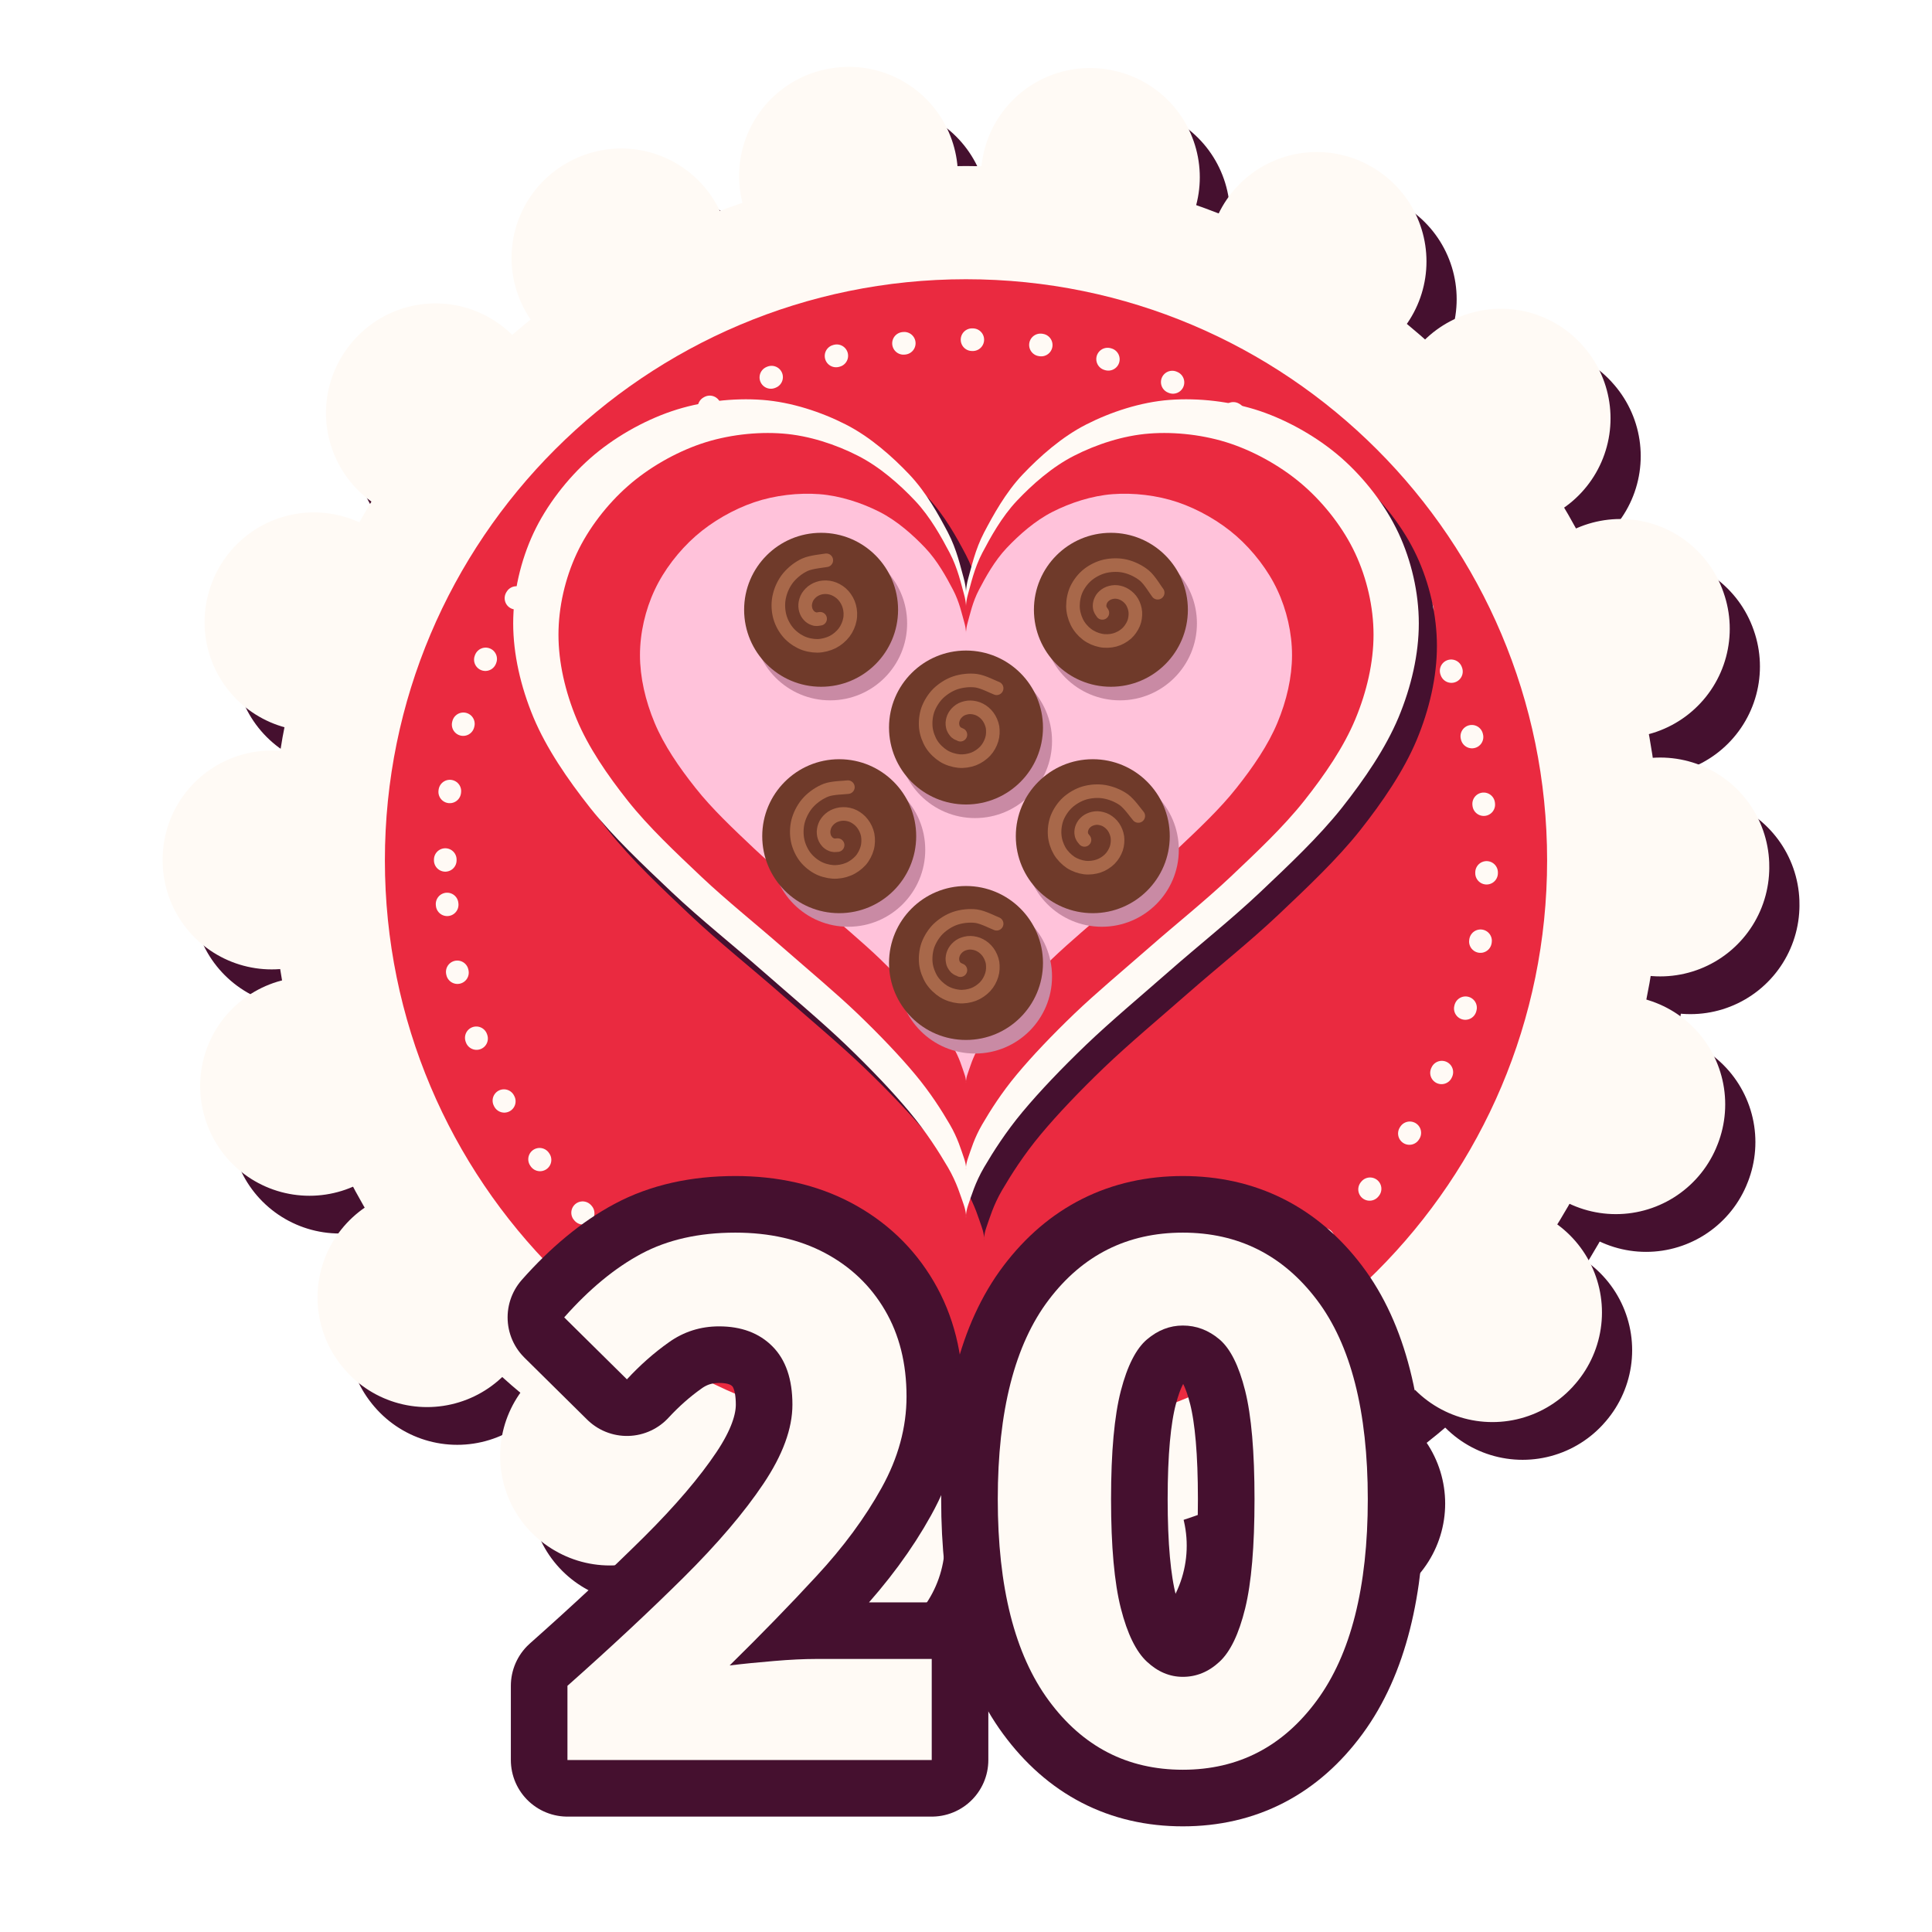
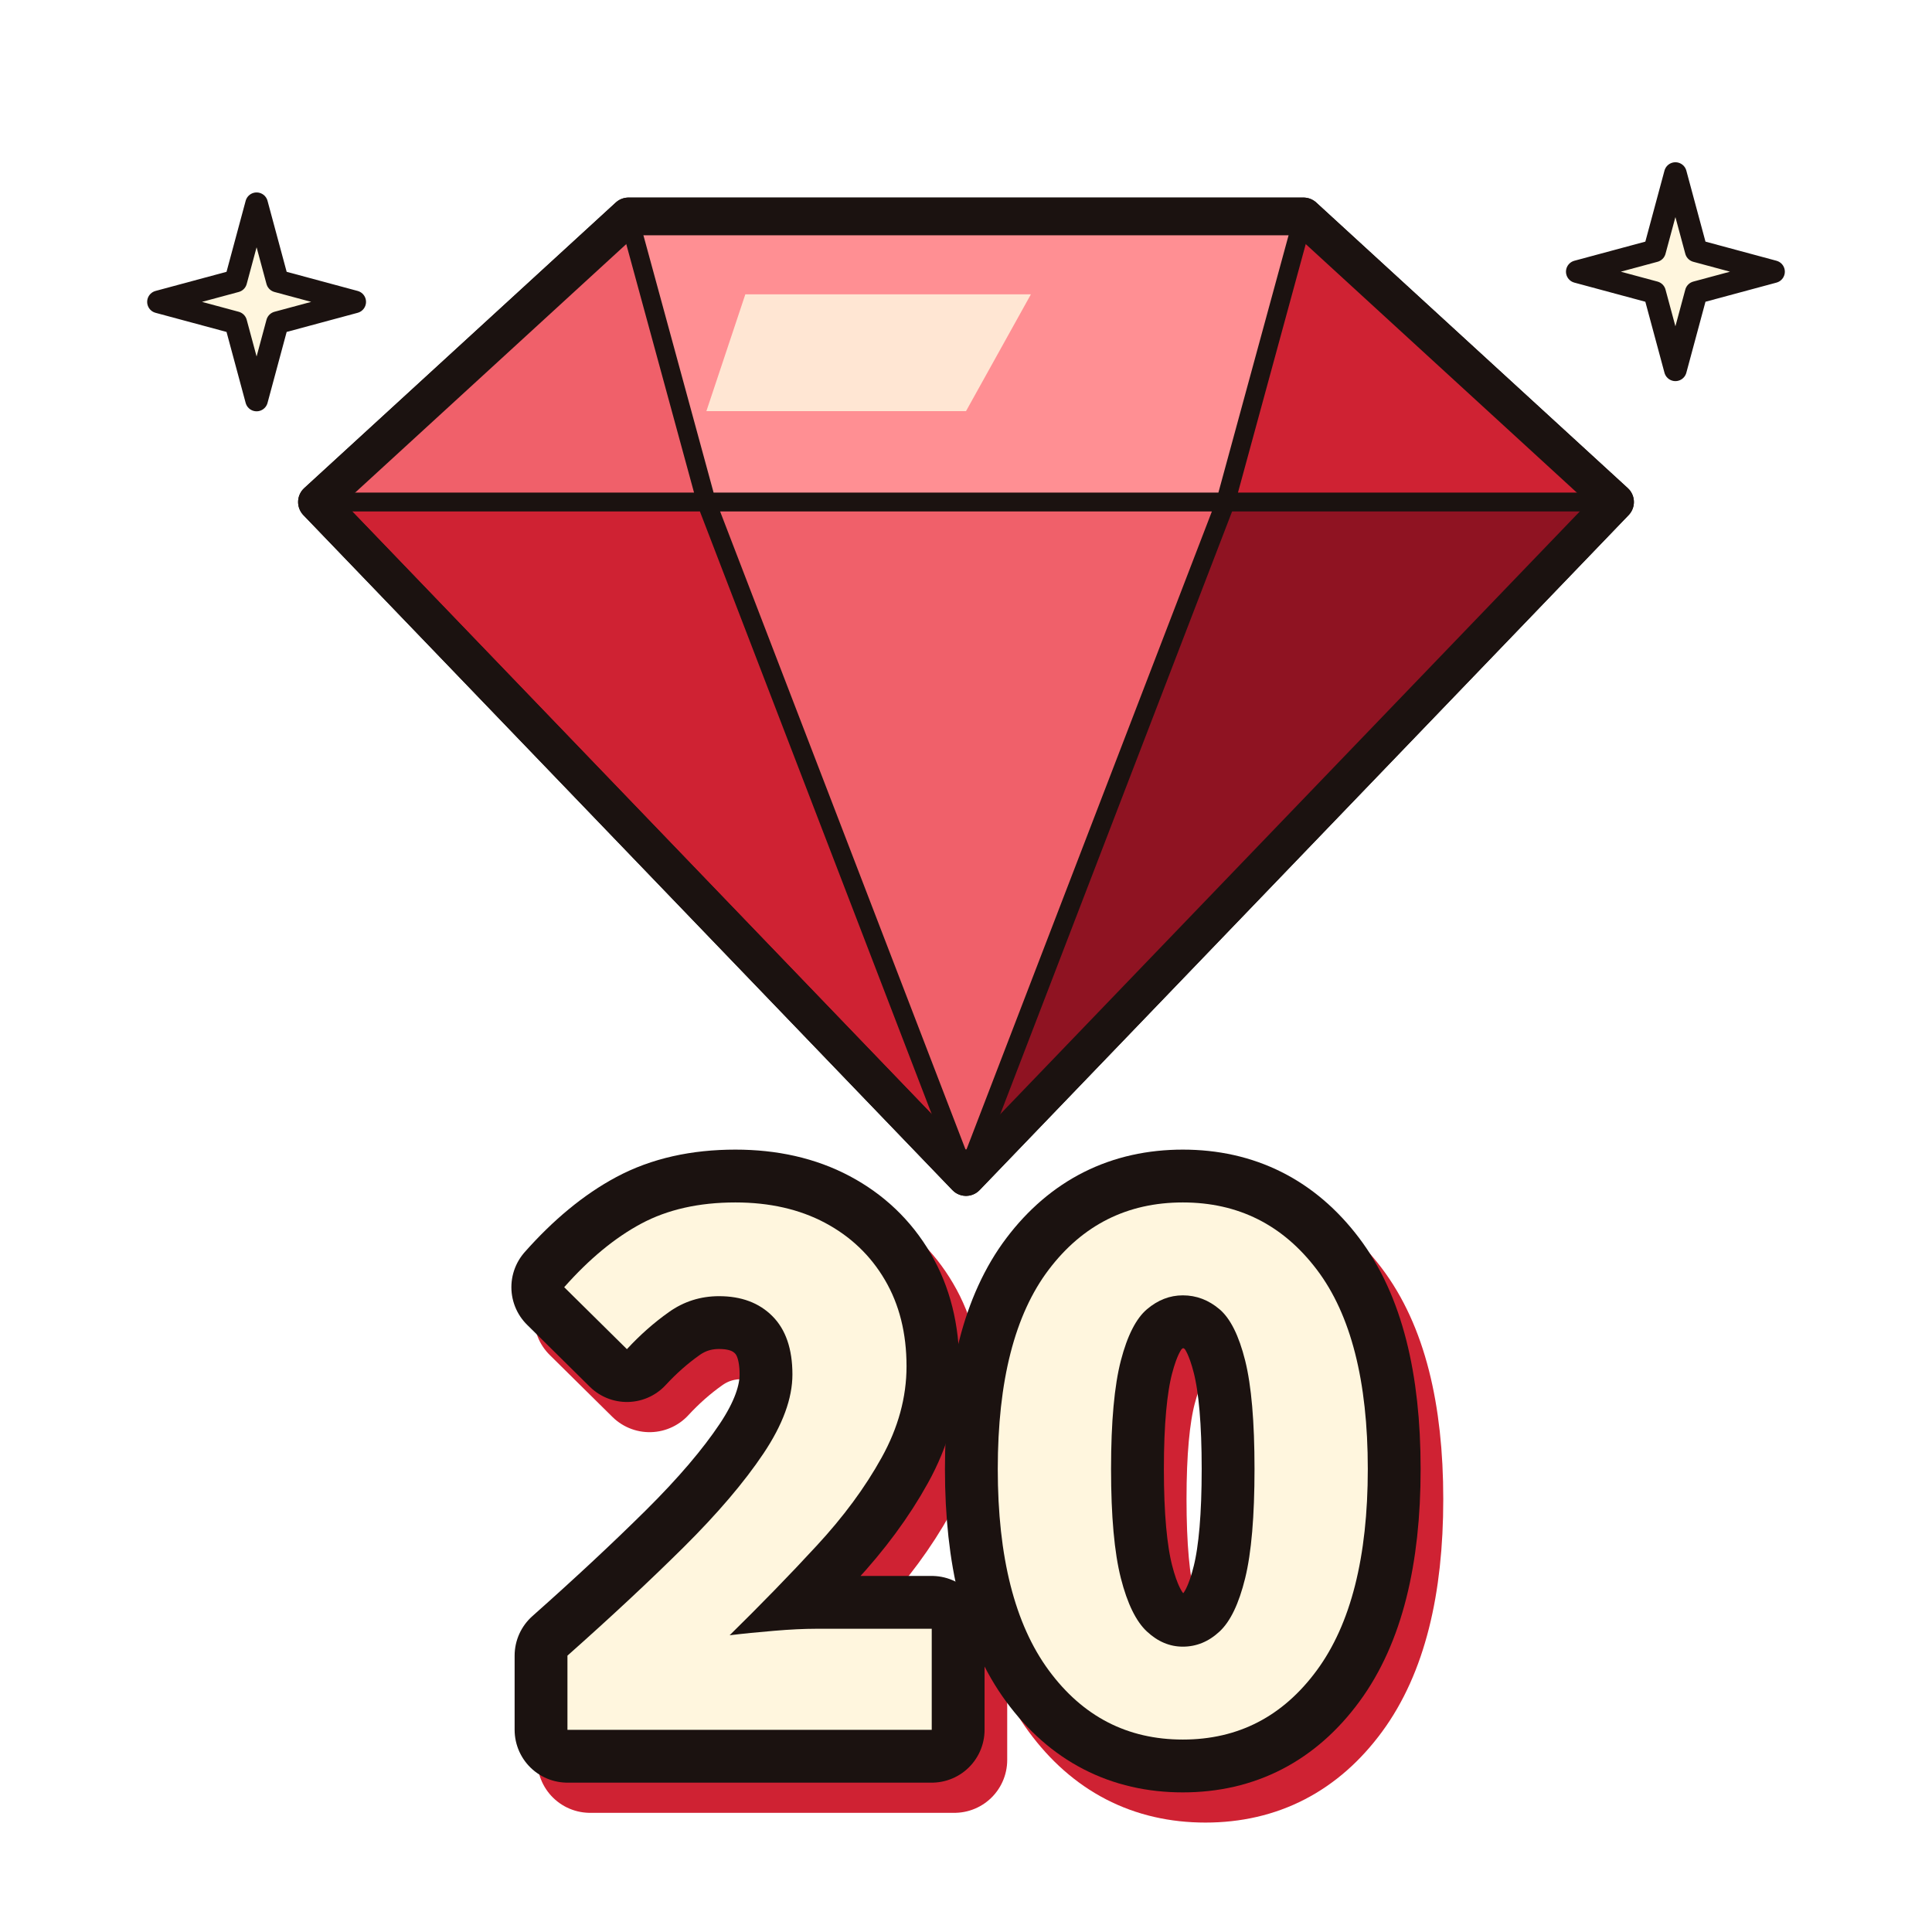
<svg xmlns="http://www.w3.org/2000/svg" width="256" height="256" viewBox="0 0 256 256">
  <g>
-     <path d="M40 119 C40 68.19 81.19 27 132 27 C182.81 27 224 68.19 224 119 C224 169.81 182.81 211 132 211 C81.19 211 40 169.81 40 119 Z" fill="none" stroke="#45102f" stroke-width="28.9" stroke-linecap="round" stroke-linejoin="round" stroke-dasharray="0.1 32.11" />
-     <circle cx="132" cy="119" r="92" fill="#45102f" />
-     <path d="M36 114 C36 63.19 77.19 22 128 22 C178.81 22 220 63.19 220 114 C220 164.81 178.81 206 128 206 C77.19 206 36 164.81 36 114 Z" fill="none" stroke="#fffaf5" stroke-width="28.9" stroke-linecap="round" stroke-linejoin="round" stroke-dasharray="0.1 32.11" />
-     <circle cx="128" cy="114" r="92" fill="#fffaf5" />
-     <circle cx="128" cy="114" r="77" fill="#ea2a40" />
-     <path d="M59 114 C59 75.89 89.89 45 128 45 C166.11 45 197 75.89 197 114 C197 152.11 166.11 183 128 183 C89.89 183 59 152.11 59 114 Z" fill="none" stroke="#fffaf5" stroke-width="3" stroke-linecap="round" stroke-linejoin="round" stroke-dasharray="0.1 9" />
+     <polygon points="83.28,28.68 172.72,28.68 214,66.52 128,155.96 42,66.52" fill="#cf2233" stroke="#1b1210" stroke-width="5" stroke-linecap="round" stroke-linejoin="round" />
+     <polygon points="83.28,28.68 42,66.52 93.6,66.52" fill="#f0606a" />
+     <polygon points="83.28,28.68 172.72,28.68 162.4,66.52 93.6,66.52" fill="#ff8f93" />
+     <polygon points="172.72,28.68 214,66.52 162.4,66.52" fill="#cf2233" />
+     <polygon points="93.6,66.52 162.4,66.52 128,155.96" fill="#f0606a" />
+     <polygon points="162.4,66.52 214,66.52 128,155.96" fill="#8f1322" />
+     <path d="M42 66.52 L214 66.52 M83.28 28.68 L93.6 66.52 L128 155.96 L162.4 66.52 L172.72 28.68" fill="none" stroke="#1b1210" stroke-width="2.5" stroke-linecap="round" stroke-linejoin="round" />
+     <polygon points="83.28,28.68 172.72,28.68 214,66.52 128,155.96 42,66.52" fill="none" stroke="#1b1210" stroke-width="5" stroke-linecap="round" stroke-linejoin="round" />
+     <polygon points="98.76,39 136.6,39 128,54.48 93.6,54.48" fill="#fff6de" opacity="0.85" />
+     <polygon points="34,27 36.76,37.24 47,40 36.76,42.76 34,53 31.24,42.76 21,40 31.24,37.24" fill="#fff6de" stroke="#1b1210" stroke-width="3" stroke-linecap="round" stroke-linejoin="round" />
+     <polygon points="222,23 224.76,33.24 235,36 224.76,38.76 222,49 219.24,38.76 209,36 219.24,33.24" fill="#fff6de" stroke="#1b1210" stroke-width="3" stroke-linecap="round" stroke-linejoin="round" />
    <g>
-       <g>
-         <path d="M130.4 81.85 C130.4 81.85 130.32 80.96 130.71 79.58 C131.11 78.2 131.6 75.84 132.8 73.55 C134 71.27 135.64 68.27 137.9 65.88 C140.16 63.5 143.09 60.89 146.34 59.24 C149.58 57.59 153.53 56.28 157.37 55.99 C161.21 55.7 165.57 56.19 169.37 57.47 C173.17 58.76 177.13 61.02 180.19 63.72 C183.24 66.41 186 69.99 187.71 73.64 C189.41 77.28 190.4 81.53 190.4 85.6 C190.4 89.67 189.41 93.99 187.71 98.07 C186 102.14 183.24 106.2 180.19 110.06 C177.13 113.91 173.17 117.63 169.37 121.23 C165.57 124.82 161.21 128.28 157.37 131.65 C153.53 135.02 149.58 138.32 146.34 141.42 C143.09 144.54 140.16 147.61 137.9 150.32 C135.64 153.03 134 155.63 132.8 157.67 C131.6 159.72 131.11 161.49 130.71 162.6 C130.32 163.72 130.4 164.35 130.4 164.35 C130.4 164.35 130.48 163.72 130.09 162.6 C129.69 161.49 129.2 159.72 128 157.67 C126.8 155.63 125.16 153.03 122.9 150.32 C120.64 147.61 117.71 144.54 114.46 141.42 C111.22 138.32 107.27 135.02 103.43 131.65 C99.59 128.28 95.23 124.82 91.43 121.23 C87.63 117.63 83.67 113.91 80.61 110.06 C77.56 106.2 74.8 102.14 73.09 98.07 C71.39 93.99 70.4 89.67 70.4 85.6 C70.4 81.53 71.39 77.28 73.09 73.64 C74.8 69.99 77.56 66.41 80.61 63.72 C83.67 61.02 87.63 58.76 91.43 57.48 C95.23 56.19 99.59 55.7 103.43 55.99 C107.27 56.28 111.22 57.59 114.46 59.24 C117.71 60.89 120.64 63.5 122.9 65.88 C125.16 68.27 126.8 71.27 128 73.55 C129.2 75.84 129.69 78.2 130.09 79.58 C130.48 80.96 130.4 81.85 130.4 81.85 Z" fill="#45102f" />
-       </g>
-       <g>
-         <path d="M128 78.85 C128 78.85 127.92 77.96 128.31 76.58 C128.71 75.2 129.2 72.84 130.4 70.55 C131.6 68.27 133.24 65.27 135.5 62.88 C137.76 60.5 140.69 57.89 143.94 56.24 C147.18 54.59 151.13 53.28 154.97 52.99 C158.81 52.7 163.17 53.19 166.97 54.47 C170.77 55.76 174.73 58.02 177.79 60.72 C180.84 63.41 183.6 66.99 185.31 70.64 C187.01 74.28 188 78.53 188 82.6 C188 86.67 187.01 90.99 185.31 95.07 C183.6 99.14 180.84 103.2 177.79 107.06 C174.73 110.91 170.77 114.63 166.97 118.23 C163.17 121.82 158.81 125.28 154.97 128.65 C151.13 132.02 147.18 135.32 143.94 138.42 C140.69 141.54 137.76 144.61 135.5 147.32 C133.24 150.03 131.6 152.63 130.4 154.67 C129.2 156.72 128.71 158.49 128.31 159.6 C127.92 160.72 128 161.35 128 161.35 C128 161.35 128.08 160.72 127.69 159.6 C127.29 158.49 126.8 156.72 125.6 154.67 C124.4 152.63 122.76 150.03 120.5 147.32 C118.24 144.61 115.31 141.54 112.06 138.42 C108.82 135.32 104.87 132.02 101.03 128.65 C97.19 125.28 92.83 121.82 89.03 118.23 C85.23 114.63 81.27 110.91 78.21 107.06 C75.16 103.2 72.4 99.14 70.69 95.07 C68.99 90.99 68 86.67 68 82.6 C68 78.53 68.99 74.28 70.69 70.64 C72.4 66.99 75.16 63.41 78.21 60.72 C81.27 58.02 85.23 55.76 89.03 54.48 C92.83 53.19 97.19 52.7 101.03 52.99 C104.87 53.28 108.82 54.59 112.06 56.24 C115.31 57.89 118.24 60.5 120.5 62.88 C122.76 65.27 124.4 68.27 125.6 70.55 C126.8 72.84 127.29 75.2 127.69 76.58 C128.08 77.96 128 78.85 128 78.85 Z" fill="#fffaf5" />
-       </g>
-       <path d="M128 80.73 C128 80.73 127.92 79.92 128.28 78.68 C128.64 77.43 129.08 75.32 130.16 73.26 C131.24 71.21 132.72 68.5 134.75 66.35 C136.78 64.2 139.42 61.86 142.34 60.38 C145.26 58.89 148.82 57.71 152.28 57.45 C155.73 57.18 159.65 57.63 163.08 58.79 C166.5 59.95 170.06 61.98 172.81 64.41 C175.56 66.83 178.05 70.05 179.58 73.34 C181.11 76.62 182 80.43 182 84.1 C182 87.77 181.11 91.65 179.58 95.32 C178.05 98.99 175.56 102.64 172.81 106.11 C170.06 109.58 166.5 112.92 163.08 116.16 C159.65 119.4 155.73 122.52 152.28 125.55 C148.82 128.58 145.26 131.54 142.34 134.34 C139.42 137.15 136.78 139.91 134.75 142.35 C132.72 144.78 131.24 147.12 130.16 148.97 C129.08 150.81 128.64 152.4 128.28 153.41 C127.92 154.41 128 154.97 128 154.97 C128 154.97 128.08 154.41 127.72 153.41 C127.36 152.4 126.92 150.81 125.84 148.97 C124.76 147.12 123.28 144.78 121.25 142.35 C119.22 139.91 116.58 137.15 113.66 134.34 C110.74 131.54 107.18 128.58 103.72 125.55 C100.27 122.52 96.35 119.4 92.92 116.16 C89.5 112.92 85.94 109.58 83.19 106.11 C80.44 102.64 77.95 98.99 76.42 95.32 C74.89 91.65 74 87.77 74 84.1 C74 80.43 74.89 76.62 76.42 73.34 C77.95 70.05 80.44 66.83 83.19 64.41 C85.94 61.98 89.5 59.95 92.92 58.79 C96.35 57.63 100.27 57.18 103.72 57.45 C107.18 57.71 110.74 58.89 113.66 60.38 C116.58 61.86 119.22 64.2 121.25 66.35 C123.28 68.5 124.76 71.21 125.84 73.26 C126.92 75.32 127.36 77.43 127.72 78.68 C128.08 79.92 128 80.73 128 80.73 Z" fill="#ea2a40" />
-       <path d="M128 84.1 C128 84.1 127.94 83.46 128.23 82.46 C128.52 81.47 128.86 79.77 129.73 78.13 C130.59 76.49 131.77 74.32 133.4 72.6 C135.03 70.88 137.14 69 139.47 67.82 C141.81 66.63 144.66 65.69 147.42 65.48 C150.18 65.27 153.32 65.62 156.06 66.55 C158.8 67.48 161.65 69.11 163.84 71.04 C166.05 72.99 168.04 75.56 169.26 78.19 C170.49 80.81 171.2 83.87 171.2 86.8 C171.2 89.73 170.49 92.84 169.26 95.78 C168.04 98.71 166.05 101.63 163.84 104.41 C161.65 107.19 158.8 109.86 156.06 112.45 C153.32 115.04 150.18 117.53 147.42 119.96 C144.66 122.38 141.81 124.76 139.47 126.99 C137.14 129.24 135.03 131.45 133.4 133.4 C131.77 135.35 130.59 137.22 129.73 138.69 C128.86 140.17 128.52 141.44 128.23 142.25 C127.94 143.04 128 143.5 128 143.5 C128 143.5 128.06 143.04 127.77 142.25 C127.48 141.44 127.14 140.17 126.27 138.69 C125.41 137.22 124.23 135.35 122.6 133.4 C120.97 131.45 118.86 129.24 116.53 126.99 C114.19 124.76 111.34 122.38 108.58 119.96 C105.82 117.53 102.68 115.04 99.94 112.45 C97.2 109.86 94.35 107.19 92.16 104.41 C89.95 101.63 87.96 98.71 86.74 95.78 C85.51 92.84 84.8 89.73 84.8 86.8 C84.8 83.87 85.51 80.81 86.74 78.19 C87.96 75.56 89.95 72.99 92.16 71.04 C94.35 69.11 97.2 67.48 99.94 66.55 C102.68 65.62 105.82 65.27 108.58 65.48 C111.34 65.69 114.19 66.63 116.53 67.82 C118.86 69 120.97 70.88 122.6 72.6 C124.23 74.32 125.41 76.49 126.27 78.13 C127.14 79.77 127.48 81.47 127.77 82.46 C128.06 83.46 128 84.1 128 84.1 Z" fill="#ffc2da" />
-       <circle cx="110" cy="82.6" r="10.2" fill="#c98aa4" />
-       <circle cx="108.8" cy="80.8" r="10.2" fill="#6f3a2a" />
-       <path d="M108.67 81.99 C108.57 82 108.25 82.08 108.03 82.04 C107.82 81.99 107.55 81.89 107.35 81.72 C107.16 81.56 106.95 81.31 106.84 81.03 C106.73 80.76 106.66 80.41 106.69 80.08 C106.72 79.75 106.83 79.37 107.03 79.05 C107.23 78.75 107.53 78.42 107.88 78.22 C108.22 78.01 108.67 77.85 109.11 77.82 C109.56 77.78 110.07 77.85 110.51 78.03 C110.95 78.21 111.42 78.52 111.76 78.91 C112.1 79.29 112.4 79.82 112.54 80.35 C112.69 80.88 112.73 81.53 112.61 82.1 C112.5 82.68 112.23 83.31 111.85 83.81 C111.48 84.3 110.92 84.78 110.33 85.08 C109.74 85.37 109 85.57 108.3 85.58 C107.6 85.58 106.8 85.42 106.14 85.1 C105.48 84.78 104.8 84.27 104.32 83.66 C103.84 83.06 103.44 82.26 103.27 81.47 C103.09 80.67 103.08 79.74 103.29 78.92 C103.48 78.09 103.9 77.21 104.46 76.53 C105.03 75.85 105.82 75.21 106.66 74.83 C107.5 74.45 109.02 74.33 109.49 74.24" fill="none" stroke="#a8684a" stroke-width="1.8" stroke-linecap="round" stroke-linejoin="round" />
-       <circle cx="148.4" cy="82.6" r="10.2" fill="#c98aa4" />
-       <circle cx="147.2" cy="80.8" r="10.2" fill="#6f3a2a" />
-       <path d="M146.07 81.21 C146.02 81.12 145.81 80.87 145.75 80.66 C145.69 80.44 145.68 80.16 145.74 79.91 C145.8 79.65 145.93 79.37 146.13 79.14 C146.33 78.92 146.61 78.71 146.92 78.59 C147.24 78.47 147.63 78.4 147.99 78.44 C148.36 78.48 148.78 78.62 149.11 78.84 C149.46 79.06 149.8 79.39 150.02 79.77 C150.24 80.16 150.41 80.65 150.44 81.12 C150.47 81.6 150.4 82.16 150.2 82.63 C150 83.1 149.66 83.61 149.25 83.97 C148.83 84.33 148.27 84.65 147.7 84.8 C147.13 84.95 146.45 84.99 145.84 84.86 C145.22 84.74 144.55 84.45 144.03 84.05 C143.5 83.65 143 83.07 142.69 82.44 C142.38 81.81 142.17 81.03 142.17 80.3 C142.17 79.56 142.33 78.72 142.66 78.03 C143 77.33 143.54 76.62 144.18 76.12 C144.81 75.62 145.65 75.2 146.47 75.02 C147.3 74.84 148.28 74.82 149.14 75.03 C150 75.24 150.92 75.68 151.63 76.26 C152.34 76.85 153.1 78.16 153.4 78.54" fill="none" stroke="#a8684a" stroke-width="1.8" stroke-linecap="round" stroke-linejoin="round" />
-       <circle cx="129.2" cy="98.2" r="10.2" fill="#c98aa4" />
-       <circle cx="128" cy="96.4" r="10.2" fill="#6f3a2a" />
-       <path d="M127.26 97.35 C127.17 97.29 126.85 97.2 126.69 97.05 C126.53 96.89 126.37 96.66 126.28 96.42 C126.21 96.17 126.16 95.85 126.22 95.56 C126.27 95.27 126.39 94.94 126.6 94.67 C126.79 94.41 127.09 94.14 127.42 93.98 C127.75 93.83 128.18 93.71 128.58 93.72 C128.99 93.73 129.46 93.83 129.85 94.04 C130.24 94.24 130.64 94.57 130.92 94.96 C131.2 95.34 131.43 95.86 131.52 96.36 C131.59 96.87 131.58 97.47 131.41 98 C131.25 98.53 130.95 99.09 130.54 99.53 C130.14 99.95 129.58 100.35 129 100.57 C128.41 100.79 127.69 100.91 127.03 100.84 C126.37 100.77 125.64 100.55 125.04 100.18 C124.45 99.81 123.86 99.26 123.46 98.64 C123.07 98.02 122.77 97.22 122.68 96.45 C122.6 95.69 122.68 94.8 122.95 94.03 C123.23 93.27 123.72 92.47 124.32 91.88 C124.93 91.29 125.75 90.76 126.58 90.48 C127.42 90.2 128.44 90.08 129.35 90.2 C130.26 90.32 131.61 91.04 132.06 91.2" fill="none" stroke="#a8684a" stroke-width="1.8" stroke-linecap="round" stroke-linejoin="round" />
-       <circle cx="112.4" cy="112.6" r="10.2" fill="#c98aa4" />
-       <circle cx="111.2" cy="110.8" r="10.2" fill="#6f3a2a" />
-       <path d="M110.99 111.98 C110.88 111.98 110.56 112.04 110.35 111.98 C110.13 111.92 109.88 111.8 109.69 111.62 C109.51 111.44 109.32 111.18 109.23 110.9 C109.14 110.62 109.09 110.26 109.15 109.94 C109.2 109.61 109.33 109.23 109.56 108.93 C109.77 108.64 110.1 108.34 110.46 108.16 C110.82 107.98 111.28 107.85 111.72 107.85 C112.16 107.84 112.68 107.94 113.1 108.15 C113.53 108.37 113.98 108.71 114.28 109.12 C114.6 109.53 114.86 110.07 114.97 110.61 C115.07 111.15 115.07 111.8 114.91 112.37 C114.76 112.93 114.45 113.55 114.04 114.02 C113.62 114.48 113.04 114.92 112.43 115.17 C111.82 115.43 111.06 115.57 110.37 115.53 C109.67 115.48 108.88 115.27 108.25 114.9 C107.61 114.54 106.97 113.98 106.53 113.34 C106.1 112.7 105.75 111.88 105.64 111.08 C105.52 110.28 105.57 109.34 105.83 108.54 C106.09 107.73 106.56 106.88 107.17 106.24 C107.78 105.6 108.62 105.02 109.48 104.69 C110.34 104.37 111.87 104.37 112.35 104.3" fill="none" stroke="#a8684a" stroke-width="1.8" stroke-linecap="round" stroke-linejoin="round" />
-       <circle cx="146" cy="112.6" r="10.2" fill="#c98aa4" />
-       <circle cx="144.8" cy="110.8" r="10.2" fill="#6f3a2a" />
-       <path d="M143.7 111.29 C143.64 111.2 143.41 110.97 143.34 110.76 C143.27 110.54 143.23 110.27 143.28 110.01 C143.32 109.76 143.44 109.46 143.62 109.22 C143.8 108.99 144.07 108.75 144.37 108.62 C144.67 108.48 145.06 108.38 145.42 108.39 C145.79 108.41 146.22 108.51 146.58 108.71 C146.92 108.9 147.3 109.22 147.54 109.58 C147.79 109.94 147.99 110.42 148.06 110.9 C148.12 111.37 148.08 111.93 147.92 112.42 C147.75 112.91 147.45 113.43 147.06 113.82 C146.67 114.21 146.14 114.56 145.58 114.75 C145.02 114.94 144.34 115.03 143.72 114.95 C143.1 114.87 142.41 114.63 141.86 114.27 C141.31 113.9 140.77 113.36 140.41 112.75 C140.06 112.15 139.8 111.38 139.75 110.65 C139.69 109.92 139.8 109.07 140.08 108.35 C140.37 107.63 140.86 106.89 141.46 106.34 C142.06 105.8 142.86 105.32 143.67 105.08 C144.49 104.84 145.46 104.76 146.33 104.91 C147.2 105.06 148.15 105.43 148.9 105.96 C149.65 106.5 150.51 107.76 150.83 108.12" fill="none" stroke="#a8684a" stroke-width="1.8" stroke-linecap="round" stroke-linejoin="round" />
-       <circle cx="129.2" cy="129.4" r="10.2" fill="#c98aa4" />
-       <circle cx="128" cy="127.6" r="10.2" fill="#6f3a2a" />
-       <path d="M127.26 128.55 C127.17 128.49 126.85 128.4 126.69 128.25 C126.53 128.09 126.37 127.86 126.28 127.62 C126.21 127.37 126.16 127.05 126.22 126.76 C126.27 126.47 126.39 126.14 126.6 125.87 C126.79 125.61 127.09 125.34 127.42 125.18 C127.75 125.03 128.18 124.91 128.58 124.92 C128.99 124.93 129.46 125.03 129.85 125.24 C130.24 125.44 130.64 125.77 130.92 126.16 C131.2 126.54 131.43 127.06 131.52 127.56 C131.59 128.07 131.58 128.67 131.41 129.2 C131.25 129.73 130.95 130.29 130.54 130.73 C130.14 131.15 129.58 131.55 129 131.77 C128.41 131.99 127.69 132.11 127.03 132.04 C126.37 131.97 125.64 131.75 125.04 131.38 C124.45 131.01 123.86 130.46 123.46 129.84 C123.07 129.22 122.77 128.42 122.68 127.65 C122.6 126.89 122.68 126 122.95 125.23 C123.23 124.47 123.72 123.67 124.32 123.08 C124.93 122.49 125.75 121.96 126.58 121.68 C127.42 121.4 128.44 121.28 129.35 121.4 C130.26 121.52 131.61 122.24 132.06 122.4" fill="none" stroke="#a8684a" stroke-width="1.8" stroke-linecap="round" stroke-linejoin="round" />
+       <path d="M78.19 233.21 L78.19 223.38 C83.95 218.27 89.08 213.48 93.58 209.02 C98.08 204.55 101.61 200.41 104.16 196.6 C106.72 192.78 108 189.29 108 186.12 C108 182.74 107.11 180.16 105.35 178.4 C103.59 176.63 101.23 175.75 98.28 175.75 C95.83 175.75 93.61 176.45 91.63 177.86 C89.65 179.26 87.8 180.9 86.07 182.77 L77.76 174.56 C81.07 170.82 84.47 168.01 87.96 166.14 C91.45 164.27 95.61 163.33 100.44 163.33 C104.97 163.33 108.93 164.23 112.32 166.03 C115.7 167.83 118.35 170.35 120.25 173.59 C122.16 176.83 123.12 180.65 123.12 185.04 C123.12 189.14 122.02 193.18 119.82 197.14 C117.63 201.1 114.75 205 111.18 208.85 C107.62 212.71 103.78 216.65 99.68 220.68 C101.48 220.46 103.44 220.27 105.57 220.09 C107.69 219.91 109.54 219.82 111.13 219.82 L126.46 219.82 L126.46 233.21 Z" fill="#cf2233" stroke="#cf2233" stroke-width="14" stroke-linecap="round" stroke-linejoin="round" />
+       <path d="M159.73 234.5 C152.38 234.5 146.46 231.44 141.96 225.32 C137.46 219.2 135.21 210.31 135.21 198.65 C135.21 186.98 137.46 178.18 141.96 172.24 C146.46 166.3 152.38 163.33 159.73 163.33 C167.07 163.33 172.99 166.3 177.49 172.24 C181.99 178.18 184.24 186.98 184.24 198.65 C184.24 210.31 181.99 219.2 177.49 225.32 C172.99 231.44 167.07 234.5 159.73 234.5 Z M159.73 222.19 C161.53 222.19 163.15 221.53 164.59 220.19 C166.03 218.86 167.16 216.5 167.99 213.12 C168.82 209.74 169.23 204.91 169.23 198.65 C169.23 192.38 168.82 187.6 167.99 184.28 C167.16 180.97 166.03 178.7 164.59 177.48 C163.15 176.26 161.53 175.64 159.73 175.64 C158 175.64 156.42 176.26 154.98 177.48 C153.54 178.7 152.38 180.97 151.52 184.28 C150.66 187.6 150.22 192.38 150.22 198.65 C150.22 204.91 150.66 209.74 151.52 213.12 C152.38 216.5 153.54 218.86 154.98 220.19 C156.42 221.53 158 222.19 159.73 222.19 Z" fill="#cf2233" stroke="#cf2233" stroke-width="14" stroke-linecap="round" stroke-linejoin="round" />
    </g>
    <g>
-       <path d="M75.19 233.21 L75.19 223.38 C80.95 218.27 86.08 213.48 90.58 209.02 C95.08 204.55 98.61 200.41 101.16 196.6 C103.72 192.78 105 189.29 105 186.12 C105 182.74 104.11 180.16 102.35 178.4 C100.59 176.63 98.23 175.75 95.28 175.75 C92.83 175.75 90.61 176.45 88.63 177.86 C86.65 179.26 84.8 180.9 83.07 182.77 L74.76 174.56 C78.07 170.82 81.47 168.01 84.96 166.14 C88.45 164.27 92.61 163.33 97.44 163.33 C101.97 163.33 105.93 164.23 109.32 166.03 C112.7 167.83 115.35 170.35 117.25 173.59 C119.16 176.83 120.12 180.65 120.12 185.04 C120.12 189.14 119.02 193.18 116.82 197.14 C114.63 201.1 111.75 205 108.18 208.85 C104.62 212.71 100.78 216.65 96.68 220.68 C98.48 220.46 100.44 220.27 102.57 220.09 C104.69 219.91 106.54 219.82 108.13 219.82 L123.46 219.82 L123.46 233.21 Z" fill="#45102f" stroke="#45102f" stroke-width="15" stroke-linecap="round" stroke-linejoin="round" />
-       <path d="M156.73 234.5 C149.38 234.5 143.46 231.44 138.96 225.32 C134.46 219.2 132.21 210.31 132.21 198.65 C132.21 186.98 134.46 178.18 138.96 172.24 C143.46 166.3 149.38 163.33 156.73 163.33 C164.07 163.33 169.99 166.3 174.49 172.24 C178.99 178.18 181.24 186.98 181.24 198.65 C181.24 210.31 178.99 219.2 174.49 225.32 C169.99 231.44 164.07 234.5 156.73 234.5 Z M156.73 222.19 C158.53 222.19 160.15 221.53 161.59 220.19 C163.03 218.86 164.16 216.5 164.99 213.12 C165.82 209.74 166.23 204.91 166.23 198.65 C166.23 192.38 165.82 187.6 164.99 184.28 C164.16 180.97 163.03 178.7 161.59 177.48 C160.15 176.26 158.53 175.64 156.73 175.64 C155 175.64 153.42 176.26 151.98 177.48 C150.54 178.7 149.38 180.97 148.52 184.28 C147.66 187.6 147.22 192.38 147.22 198.65 C147.22 204.91 147.66 209.74 148.52 213.12 C149.38 216.5 150.54 218.86 151.98 220.19 C153.42 221.53 155 222.19 156.73 222.19 Z" fill="#45102f" stroke="#45102f" stroke-width="15" stroke-linecap="round" stroke-linejoin="round" />
+       <path d="M75.19 229.21 L75.19 219.38 C80.95 214.27 86.08 209.48 90.58 205.02 C95.08 200.55 98.61 196.41 101.16 192.6 C103.72 188.78 105 185.29 105 182.12 C105 178.74 104.11 176.16 102.35 174.4 C100.59 172.63 98.23 171.75 95.28 171.75 C92.83 171.75 90.61 172.45 88.63 173.86 C86.65 175.26 84.8 176.9 83.07 178.77 L74.76 170.56 C78.07 166.82 81.47 164.01 84.96 162.14 C88.45 160.27 92.61 159.33 97.44 159.33 C101.97 159.33 105.93 160.23 109.32 162.03 C112.7 163.83 115.35 166.35 117.25 169.59 C119.16 172.83 120.12 176.65 120.12 181.04 C120.12 185.14 119.02 189.18 116.82 193.14 C114.63 197.1 111.75 201 108.18 204.85 C104.62 208.71 100.78 212.65 96.68 216.68 C98.48 216.46 100.44 216.27 102.57 216.09 C104.69 215.91 106.54 215.82 108.13 215.82 L123.46 215.82 L123.46 229.21 Z" fill="#1b1210" stroke="#1b1210" stroke-width="14" stroke-linecap="round" stroke-linejoin="round" />
+       <path d="M156.73 230.5 C149.38 230.5 143.46 227.44 138.96 221.32 C134.46 215.2 132.21 206.31 132.21 194.65 C132.21 182.98 134.46 174.18 138.96 168.24 C143.46 162.3 149.38 159.33 156.73 159.33 C164.07 159.33 169.99 162.3 174.49 168.24 C178.99 174.18 181.24 182.98 181.24 194.65 C181.24 206.31 178.99 215.2 174.49 221.32 C169.99 227.44 164.07 230.5 156.73 230.5 Z M156.73 218.19 C158.53 218.19 160.15 217.53 161.59 216.19 C163.03 214.86 164.16 212.5 164.99 209.12 C165.82 205.74 166.23 200.91 166.23 194.65 C166.23 188.38 165.82 183.6 164.99 180.28 C164.16 176.97 163.03 174.7 161.59 173.48 C160.15 172.26 158.53 171.64 156.73 171.64 C155 171.64 153.42 172.26 151.98 173.48 C150.54 174.7 149.38 176.97 148.52 180.28 C147.66 183.6 147.22 188.38 147.22 194.65 C147.22 200.91 147.66 205.74 148.52 209.12 C149.38 212.5 150.54 214.86 151.98 216.19 C153.42 217.53 155 218.19 156.73 218.19 Z" fill="#1b1210" stroke="#1b1210" stroke-width="14" stroke-linecap="round" stroke-linejoin="round" />
    </g>
    <g>
-       <path d="M75.19 233.21 L75.19 223.38 C80.95 218.27 86.08 213.48 90.58 209.02 C95.08 204.55 98.61 200.41 101.16 196.6 C103.72 192.78 105 189.29 105 186.12 C105 182.74 104.11 180.16 102.35 178.4 C100.59 176.63 98.23 175.75 95.28 175.75 C92.83 175.75 90.61 176.45 88.63 177.86 C86.65 179.26 84.8 180.9 83.07 182.77 L74.76 174.56 C78.07 170.82 81.47 168.01 84.96 166.14 C88.45 164.27 92.61 163.33 97.44 163.33 C101.97 163.33 105.93 164.23 109.32 166.03 C112.7 167.83 115.35 170.35 117.25 173.59 C119.16 176.83 120.12 180.65 120.12 185.04 C120.12 189.14 119.02 193.18 116.82 197.14 C114.63 201.1 111.75 205 108.18 208.85 C104.62 212.71 100.78 216.65 96.68 220.68 C98.48 220.46 100.44 220.27 102.57 220.09 C104.69 219.91 106.54 219.82 108.13 219.82 L123.46 219.82 L123.46 233.21 Z" fill="#fffaf5" />
-       <path d="M156.73 234.5 C149.38 234.5 143.46 231.44 138.96 225.32 C134.46 219.2 132.21 210.31 132.21 198.65 C132.21 186.98 134.46 178.18 138.96 172.24 C143.46 166.3 149.38 163.33 156.73 163.33 C164.07 163.33 169.99 166.3 174.49 172.24 C178.99 178.18 181.24 186.98 181.24 198.65 C181.24 210.31 178.99 219.2 174.49 225.32 C169.99 231.44 164.07 234.5 156.73 234.5 Z M156.73 222.19 C158.53 222.19 160.15 221.53 161.59 220.19 C163.03 218.86 164.16 216.5 164.99 213.12 C165.82 209.74 166.23 204.91 166.23 198.65 C166.23 192.38 165.82 187.6 164.99 184.28 C164.16 180.97 163.03 178.7 161.59 177.48 C160.15 176.26 158.53 175.64 156.73 175.64 C155 175.64 153.42 176.26 151.98 177.48 C150.54 178.7 149.38 180.97 148.52 184.28 C147.66 187.6 147.22 192.38 147.22 198.65 C147.22 204.91 147.66 209.74 148.52 213.12 C149.38 216.5 150.54 218.86 151.98 220.19 C153.42 221.53 155 222.19 156.73 222.19 Z" fill="#fffaf5" />
+       <path d="M75.19 229.21 L75.19 219.38 C80.95 214.27 86.08 209.48 90.58 205.02 C95.08 200.55 98.61 196.41 101.16 192.6 C103.72 188.78 105 185.29 105 182.12 C105 178.74 104.11 176.16 102.35 174.4 C100.59 172.63 98.23 171.75 95.28 171.75 C92.83 171.75 90.61 172.45 88.63 173.86 C86.65 175.26 84.8 176.9 83.07 178.77 L74.76 170.56 C78.07 166.82 81.47 164.01 84.96 162.14 C88.45 160.27 92.61 159.33 97.44 159.33 C101.97 159.33 105.93 160.23 109.32 162.03 C112.7 163.83 115.35 166.35 117.25 169.59 C119.16 172.83 120.12 176.65 120.12 181.04 C120.12 185.14 119.02 189.18 116.82 193.14 C114.63 197.1 111.75 201 108.18 204.85 C104.62 208.71 100.78 212.65 96.68 216.68 C98.48 216.46 100.44 216.27 102.57 216.09 C104.69 215.91 106.54 215.82 108.13 215.82 L123.46 215.82 L123.46 229.21 Z" fill="#fff6de" />
+       <path d="M156.73 230.5 C149.38 230.5 143.46 227.44 138.96 221.32 C134.46 215.2 132.21 206.31 132.21 194.65 C132.21 182.98 134.46 174.18 138.96 168.24 C143.46 162.3 149.38 159.33 156.73 159.33 C164.07 159.33 169.99 162.3 174.49 168.24 C178.99 174.18 181.24 182.98 181.24 194.65 C181.24 206.31 178.99 215.2 174.49 221.32 C169.99 227.44 164.07 230.5 156.73 230.5 Z M156.73 218.19 C158.53 218.19 160.15 217.53 161.59 216.19 C163.03 214.86 164.16 212.5 164.99 209.12 C165.82 205.74 166.23 200.91 166.23 194.65 C166.23 188.38 165.82 183.6 164.99 180.28 C164.16 176.97 163.03 174.7 161.59 173.48 C160.15 172.26 158.53 171.64 156.73 171.64 C155 171.64 153.42 172.26 151.98 173.48 C150.54 174.7 149.38 176.97 148.52 180.28 C147.66 183.6 147.22 188.38 147.22 194.65 C147.22 200.91 147.66 205.74 148.52 209.12 C149.38 212.5 150.54 214.86 151.98 216.19 C153.42 217.53 155 218.19 156.73 218.19 Z" fill="#fff6de" />
    </g>
  </g>
</svg>
